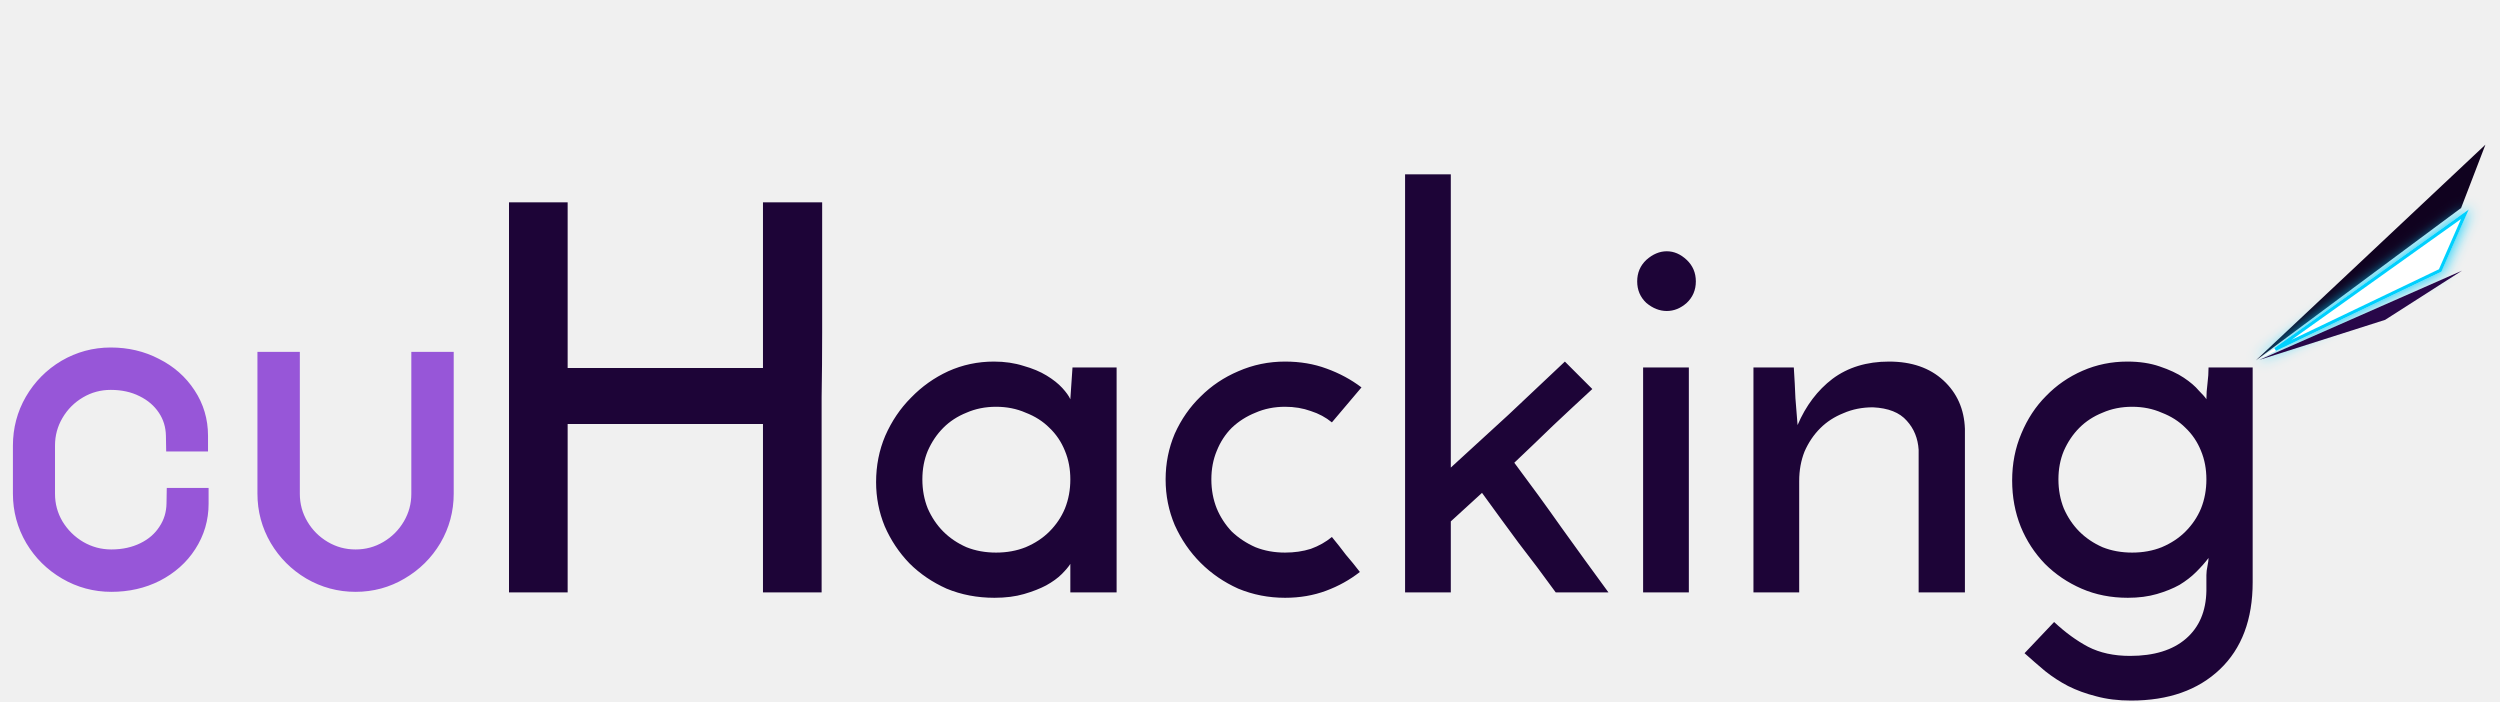
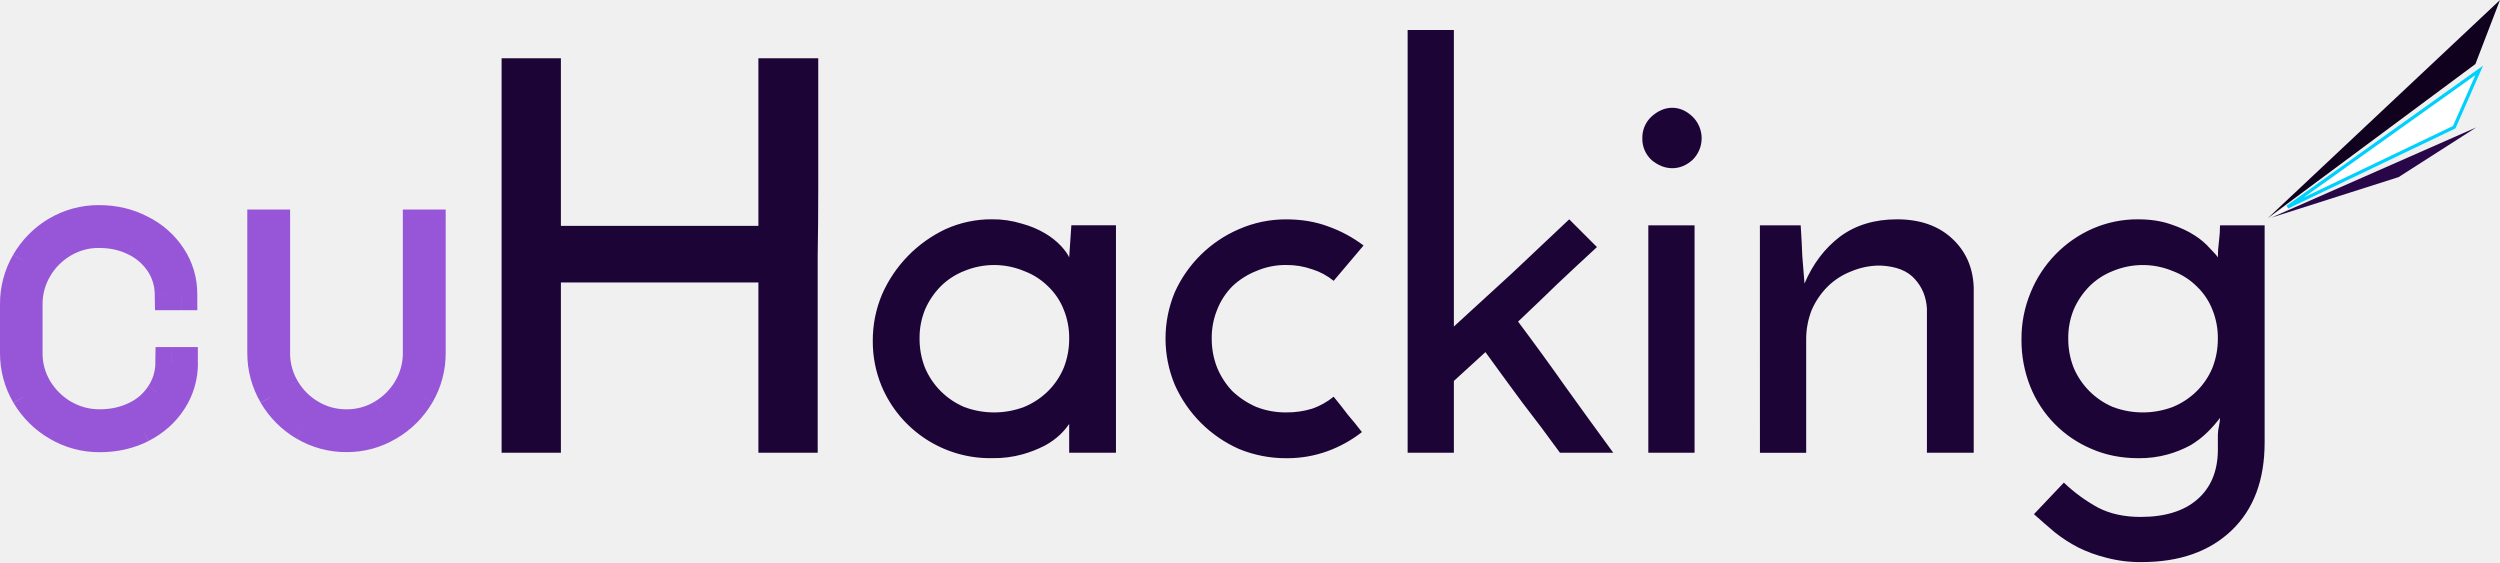
- <svg xmlns="http://www.w3.org/2000/svg" width="2670" height="749" viewBox="0 0 2670 749" fill="none">
-   <path d="M2409.23 384.904L2628.45 222.15L2654.44 154.489L2409.23 384.904Z" fill="#10021F" />
-   <g filter="url(#filter0_d)">
-     <path d="M2412.84 383.329L2607.25 290.239L2636.36 223.967L2412.84 383.329Z" fill="white" />
-     <path d="M2606.1 288.853L2632.48 228.825L2430.02 373.172L2606.1 288.853Z" stroke="#00D0FE" stroke-width="3.467" />
-   </g>
-   <path d="M2629.47 289.042L2547.32 341.596L2412.84 384.422L2629.47 289.042Z" fill="#280749" />
-   <path d="M41.907 527.278C41.907 541.052 45.351 553.783 52.238 565.47C59.333 577.157 68.725 586.444 80.412 593.331C92.307 600.218 105.142 603.661 118.916 603.661C133.107 603.661 145.942 600.844 157.42 595.209C168.899 589.574 177.873 581.748 184.342 571.731C191.021 561.713 194.464 550.444 194.673 537.922H205.942C205.942 552.322 202.081 565.47 194.36 577.365C186.847 589.052 176.412 598.339 163.055 605.226C149.907 611.905 135.194 615.244 118.916 615.244C103.055 615.244 88.342 611.279 74.777 603.348C61.212 595.418 50.464 584.774 42.533 571.418C34.603 557.852 30.638 543.139 30.638 527.278V475.939C30.638 460.078 34.498 445.47 42.22 432.113C50.151 418.548 60.794 407.8 74.151 399.869C87.716 391.939 102.429 387.974 118.29 387.974C134.36 387.974 148.968 391.417 162.116 398.304C175.473 404.982 186.012 414.269 193.734 426.165C201.455 437.852 205.316 450.896 205.316 465.296H194.047C193.838 452.774 190.394 441.504 183.716 431.487C177.038 421.469 167.96 413.643 156.481 408.009C145.212 402.374 132.481 399.556 118.29 399.556C104.516 399.556 91.786 403 80.099 409.887C68.412 416.774 59.125 426.061 52.238 437.748C45.351 449.435 41.907 462.165 41.907 475.939V527.278ZM291.79 392.669H303.372V527.278C303.372 541.052 306.816 553.783 313.703 565.47C320.59 577.157 329.877 586.444 341.564 593.331C353.251 600.218 365.981 603.661 379.755 603.661C393.529 603.661 406.26 600.218 417.947 593.331C429.634 586.444 438.92 577.157 445.807 565.47C452.694 553.783 456.138 541.052 456.138 527.278V392.669H467.721V527.278C467.721 543.139 463.755 557.852 455.825 571.418C447.894 584.774 437.147 595.418 423.581 603.348C410.225 611.279 395.616 615.244 379.755 615.244C363.894 615.244 349.181 611.279 335.616 603.348C322.259 595.418 311.616 584.774 303.685 571.418C295.755 557.852 291.79 543.139 291.79 527.278V392.669Z" fill="#9756D8" />
-   <path d="M52.238 565.47L37.727 574.021L37.783 574.116L37.841 574.211L52.238 565.47ZM80.412 593.331L71.861 607.841L71.917 607.874L71.973 607.907L80.412 593.331ZM157.42 595.209L149.998 580.09L157.42 595.209ZM184.342 571.731L170.328 562.388L170.26 562.49L170.194 562.593L184.342 571.731ZM194.673 537.922V521.079H178.108L177.832 537.641L194.673 537.922ZM205.942 537.922H222.785V521.079H205.942V537.922ZM194.36 577.365L180.232 568.195L180.212 568.226L180.192 568.258L194.36 577.365ZM163.055 605.226L170.683 620.243L170.729 620.22L170.774 620.196L163.055 605.226ZM42.533 571.418L27.993 579.918L28.022 579.967L28.051 580.017L42.533 571.418ZM42.22 432.113L27.68 423.612L27.659 423.648L27.639 423.683L42.22 432.113ZM74.151 399.869L65.65 385.329L65.601 385.358L65.552 385.387L74.151 399.869ZM162.116 398.304L154.301 413.224L154.442 413.298L154.584 413.369L162.116 398.304ZM193.734 426.165L179.606 435.336L179.643 435.393L179.681 435.45L193.734 426.165ZM205.316 465.296V482.139H222.159V465.296H205.316ZM194.047 465.296L177.206 465.576L177.482 482.139H194.047V465.296ZM156.481 408.009L148.949 423.073L149.004 423.101L149.059 423.128L156.481 408.009ZM80.099 409.887L88.65 424.398H88.65L80.099 409.887ZM52.238 437.748L37.727 429.197H37.727L52.238 437.748ZM25.064 527.278C25.064 544.011 29.289 559.701 37.727 574.021L66.749 556.919C61.413 547.864 58.75 538.094 58.75 527.278H25.064ZM37.841 574.211C46.367 588.254 57.759 599.532 71.861 607.841L88.963 578.82C79.69 573.356 72.3 566.059 66.635 556.729L37.841 574.211ZM71.973 607.907C86.439 616.282 102.185 620.504 118.916 620.504V586.818C108.099 586.818 98.176 584.153 88.85 578.754L71.973 607.907ZM118.916 620.504C135.395 620.504 150.811 617.217 164.843 610.328L149.998 580.09C141.074 584.471 130.82 586.818 118.916 586.818V620.504ZM164.843 610.328C178.858 603.448 190.243 593.639 198.491 580.868L170.194 562.593C165.502 569.857 158.939 575.701 149.998 580.09L164.843 610.328ZM198.356 581.073C206.901 568.257 211.253 553.817 211.513 538.203L177.832 537.641C177.675 547.071 175.141 555.169 170.328 562.388L198.356 581.073ZM194.673 554.765H205.942V521.079H194.673V554.765ZM189.099 537.922C189.099 549.12 186.153 559.074 180.232 568.195L208.487 586.536C218.01 571.866 222.785 555.524 222.785 537.922H189.099ZM180.192 568.258C174.406 577.257 166.287 584.61 155.336 590.256L170.774 620.196C186.536 612.069 199.287 600.848 208.528 586.473L180.192 568.258ZM155.428 590.21C144.881 595.567 132.823 598.401 118.916 598.401V632.087C137.566 632.087 154.934 628.242 170.683 620.243L155.428 590.21ZM118.916 598.401C106.013 598.401 94.238 595.215 83.277 588.808L66.276 617.888C82.446 627.342 100.097 632.087 118.916 632.087V598.401ZM83.277 588.808C72.148 582.301 63.471 573.69 57.016 562.819L28.051 580.017C37.457 595.858 50.276 608.534 66.276 617.888L83.277 588.808ZM57.074 562.917C50.666 551.956 47.48 540.181 47.48 527.278H13.795C13.795 546.097 18.54 563.748 27.993 579.918L57.074 562.917ZM47.48 527.278V475.939H13.795V527.278H47.48ZM47.48 475.939C47.48 462.951 50.604 451.263 56.802 440.543L27.639 423.683C18.393 439.676 13.795 457.205 13.795 475.939H47.48ZM56.761 440.614C63.267 429.484 71.878 420.807 82.75 414.352L65.552 385.387C49.71 394.793 37.034 407.612 27.68 423.612L56.761 440.614ZM82.651 414.41C93.612 408.002 105.387 404.817 118.29 404.817V371.131C99.471 371.131 81.82 375.876 65.65 385.329L82.651 414.41ZM118.29 404.817C131.868 404.817 143.761 407.703 154.301 413.224L169.931 383.384C154.176 375.131 136.851 371.131 118.29 371.131V404.817ZM154.584 413.369C165.404 418.779 173.606 426.092 179.606 435.336L207.861 416.995C198.418 402.447 185.541 391.186 169.649 383.239L154.584 413.369ZM179.681 435.45C185.529 444.302 188.473 454.099 188.473 465.296H222.159C222.159 447.692 217.381 431.403 207.786 416.88L179.681 435.45ZM205.316 448.453H194.047V482.139H205.316V448.453ZM210.887 465.015C210.627 449.401 206.274 434.96 197.73 422.144L169.702 440.83C174.514 448.048 177.049 456.147 177.206 465.576L210.887 465.015ZM197.73 422.144C189.3 409.499 177.879 399.75 163.904 392.889L149.059 423.128C158.041 427.537 164.776 433.44 169.702 440.83L197.73 422.144ZM164.014 392.944C150.125 385.999 134.763 382.714 118.29 382.714V416.399C130.2 416.399 140.299 418.748 148.949 423.073L164.014 392.944ZM118.29 382.714C101.557 382.714 85.867 386.938 71.548 395.376L88.65 424.398C97.704 419.062 107.475 416.399 118.29 416.399V382.714ZM71.548 395.376C57.401 403.712 46.063 415.05 37.727 429.197L66.749 446.299C72.186 437.071 79.422 429.835 88.65 424.398L71.548 395.376ZM37.727 429.197C29.289 443.516 25.064 459.206 25.064 475.939H58.75C58.75 465.124 61.413 455.353 66.749 446.299L37.727 429.197ZM25.064 475.939V527.278H58.75V475.939H25.064ZM291.79 392.669V375.827H274.947V392.669H291.79ZM303.372 392.669H320.215V375.827H303.372V392.669ZM313.703 565.47L328.214 556.919L313.703 565.47ZM341.564 593.331L333.013 607.841L341.564 593.331ZM417.947 593.331L409.396 578.82V578.82L417.947 593.331ZM445.807 565.47L431.297 556.919L445.807 565.47ZM456.138 392.669V375.827H439.295V392.669H456.138ZM467.721 392.669H484.563V375.827H467.721V392.669ZM455.825 571.418L470.307 580.017L470.336 579.967L470.365 579.918L455.825 571.418ZM423.581 603.348L415.081 588.808L415.031 588.836L414.982 588.866L423.581 603.348ZM335.616 603.348L327.017 617.831L327.066 617.86L327.115 617.888L335.616 603.348ZM303.685 571.418L289.145 579.918L289.174 579.967L289.203 580.017L303.685 571.418ZM291.79 409.512H303.372V375.827H291.79V409.512ZM286.53 392.669V527.278H320.215V392.669H286.53ZM286.53 527.278C286.53 544.011 290.754 559.701 299.192 574.021L328.214 556.919C322.878 547.864 320.215 538.094 320.215 527.278H286.53ZM299.192 574.021C307.528 588.167 318.866 599.505 333.013 607.841L350.115 578.82C340.887 573.382 333.651 566.146 328.214 556.919L299.192 574.021ZM333.013 607.841C347.332 616.28 363.022 620.504 379.755 620.504V586.818C368.94 586.818 359.169 584.155 350.115 578.82L333.013 607.841ZM379.755 620.504C396.488 620.504 412.178 616.28 426.498 607.841L409.396 578.82C400.341 584.155 390.57 586.818 379.755 586.818V620.504ZM426.498 607.841C440.644 599.505 451.982 588.167 460.318 574.021L431.297 556.919C425.859 566.146 418.623 573.382 409.396 578.82L426.498 607.841ZM460.318 574.021C468.757 559.701 472.981 544.011 472.981 527.278H439.295C439.295 538.094 436.632 547.864 431.297 556.919L460.318 574.021ZM472.981 527.278V392.669H439.295V527.278H472.981ZM456.138 409.512H467.721V375.827H456.138V409.512ZM450.878 392.669V527.278H484.563V392.669H450.878ZM450.878 527.278C450.878 540.181 447.692 551.956 441.284 562.917L470.365 579.918C479.818 563.748 484.563 546.097 484.563 527.278H450.878ZM441.342 562.819C434.888 573.69 426.21 582.301 415.081 588.808L432.082 617.888C448.083 608.534 460.901 595.858 470.307 580.017L441.342 562.819ZM414.982 588.866C404.285 595.217 392.657 598.401 379.755 598.401V632.087C398.575 632.087 416.164 627.34 432.18 617.831L414.982 588.866ZM379.755 598.401C366.852 598.401 355.077 595.215 344.116 588.808L327.115 617.888C343.285 627.342 360.936 632.087 379.755 632.087V598.401ZM344.215 588.866C333.281 582.373 324.66 573.753 318.168 562.819L289.203 580.017C298.572 595.795 311.238 608.462 327.017 617.831L344.215 588.866ZM318.226 562.917C311.818 551.956 308.633 540.181 308.633 527.278H274.947C274.947 546.097 279.692 563.748 289.145 579.918L318.226 562.917ZM308.633 527.278V392.669H274.947V527.278H308.633Z" fill="#9756D8" />
-   <path d="M543.613 632.693V216.063H606.251V393.059H814.853V216.063H878.066C878.066 221.044 878.066 230.43 878.066 244.222C878.066 257.63 878.066 273.721 878.066 292.493C878.066 311.266 878.066 332.145 878.066 355.132C878.066 377.735 877.875 400.913 877.491 424.666C877.491 448.035 877.491 471.213 877.491 494.2C877.491 516.803 877.491 537.491 877.491 556.263C877.491 575.036 877.491 591.318 877.491 605.11C877.491 618.518 877.491 627.713 877.491 632.693H814.853V452.824H606.251V632.693H543.613ZM935.667 514.888C935.667 497.265 938.923 480.791 945.436 465.467C952.332 449.759 961.527 436.159 973.02 424.666C984.513 412.789 997.731 403.403 1012.67 396.507C1028 389.611 1044.28 386.163 1061.52 386.163C1073.01 386.163 1083.55 387.696 1093.12 390.761C1102.7 393.442 1110.94 396.89 1117.83 401.104C1124.73 405.319 1130.29 409.724 1134.5 414.322C1138.71 418.919 1141.59 422.942 1143.12 426.39L1145.42 392.485H1192.54V632.693H1143.12V602.236C1141.2 605.301 1138.14 608.941 1133.93 613.155C1129.71 617.369 1124.16 621.392 1117.26 625.223C1110.75 628.671 1102.89 631.736 1093.7 634.417C1084.5 637.099 1073.97 638.44 1062.09 638.44C1043.7 638.44 1026.66 635.184 1010.95 628.671C995.623 621.775 982.406 612.772 971.296 601.662C960.186 590.168 951.374 576.951 944.862 562.01C938.732 547.069 935.667 531.361 935.667 514.888ZM985.088 512.014C985.088 523.124 987.003 533.468 990.835 543.046C995.049 552.624 1000.6 560.861 1007.5 567.757C1014.4 574.652 1022.63 580.208 1032.21 584.422C1041.79 588.253 1052.32 590.168 1063.82 590.168C1075.31 590.168 1085.85 588.253 1095.42 584.422C1105.38 580.208 1113.81 574.652 1120.71 567.757C1127.99 560.477 1133.54 552.241 1137.37 543.046C1141.2 533.468 1143.12 523.124 1143.12 512.014C1143.12 500.904 1141.2 490.752 1137.37 481.557C1133.54 471.979 1127.99 463.743 1120.71 456.847C1113.81 449.951 1105.38 444.587 1095.42 440.756C1085.85 436.542 1075.31 434.435 1063.82 434.435C1052.32 434.435 1041.79 436.542 1032.21 440.756C1022.63 444.587 1014.4 449.951 1007.5 456.847C1000.6 463.743 995.049 471.979 990.835 481.557C987.003 490.752 985.088 500.904 985.088 512.014ZM1422.46 573.503C1427.82 580.016 1432.8 586.337 1437.4 592.467C1442.38 598.214 1447.36 604.343 1452.34 610.856C1441.61 619.285 1429.54 625.989 1416.13 630.969C1402.73 635.95 1388.17 638.44 1372.46 638.44C1354.84 638.44 1338.17 635.184 1322.46 628.671C1307.14 621.775 1293.73 612.58 1282.24 601.087C1270.74 589.594 1261.55 576.185 1254.65 560.861C1248.14 545.536 1244.88 529.254 1244.88 512.014C1244.88 494.774 1248.14 478.492 1254.65 463.168C1261.55 447.844 1270.74 434.626 1282.24 423.516C1293.73 412.023 1307.14 403.02 1322.46 396.507C1338.17 389.611 1354.84 386.163 1372.46 386.163C1388.55 386.163 1403.3 388.653 1416.71 393.634C1430.5 398.614 1442.95 405.319 1454.06 413.747L1422.46 451.1C1415.94 445.737 1408.47 441.714 1400.04 439.032C1391.62 435.967 1382.42 434.435 1372.46 434.435C1360.97 434.435 1350.43 436.542 1340.85 440.756C1331.28 444.587 1322.85 449.951 1315.57 456.847C1308.67 463.743 1303.31 471.979 1299.48 481.557C1295.65 490.752 1293.73 500.904 1293.73 512.014C1293.73 523.124 1295.65 533.468 1299.48 543.046C1303.31 552.241 1308.67 560.477 1315.57 567.757C1322.85 574.652 1331.28 580.208 1340.85 584.422C1350.43 588.253 1360.97 590.168 1372.46 590.168C1382.42 590.168 1391.62 588.827 1400.04 586.146C1408.47 583.081 1415.94 578.867 1422.46 573.503ZM1671.29 386.163L1700.6 415.471C1686.04 428.88 1672.06 441.906 1658.65 454.548C1645.62 467.191 1631.83 480.408 1617.27 494.2C1634.51 517.186 1651.37 540.364 1667.84 563.734C1684.32 586.72 1700.98 609.707 1717.84 632.693H1661.52C1648.5 614.687 1635.28 597.064 1621.87 579.824C1608.85 562.201 1595.82 544.387 1582.79 526.381L1549.46 556.838V632.693H1500.62V186.181H1549.46V499.372C1570.92 479.833 1591.41 461.061 1610.95 443.055C1630.49 424.666 1650.61 405.702 1671.29 386.163ZM1748.52 300.539C1748.52 291.344 1751.77 283.682 1758.29 277.552C1765.18 271.422 1772.46 268.358 1780.12 268.358C1787.79 268.358 1794.87 271.422 1801.39 277.552C1807.9 283.682 1811.16 291.344 1811.16 300.539C1811.16 309.733 1807.9 317.395 1801.39 323.525C1794.87 329.272 1787.79 332.145 1780.12 332.145C1772.46 332.145 1765.18 329.272 1758.29 323.525C1751.77 317.395 1748.52 309.733 1748.52 300.539ZM1803.69 632.693H1754.84V392.485H1803.69V632.693ZM1872.69 392.485H1915.79C1916.56 404.361 1917.13 415.279 1917.51 425.24C1918.28 434.818 1919.05 444.396 1919.81 453.973C1928.62 433.286 1941.07 416.812 1957.16 404.552C1973.64 392.293 1993.75 386.163 2017.5 386.163C2041.64 386.163 2060.99 392.868 2075.55 406.276C2090.1 419.685 2097.77 436.925 2098.53 457.996V632.693H2049.11V480.408C2048.34 468.148 2044.13 457.804 2036.47 449.376C2028.81 440.565 2016.74 435.776 2000.26 435.01C1988.77 435.01 1978.24 437.117 1968.66 441.331C1959.08 445.162 1950.84 450.525 1943.95 457.421C1937.05 464.317 1931.5 472.554 1927.28 482.132C1923.45 491.71 1921.54 502.245 1921.54 513.738V632.693H1872.69V392.485ZM2148.98 513.164C2148.98 495.158 2152.24 478.492 2158.75 463.168C2165.26 447.461 2174.07 434.052 2185.18 422.942C2196.29 411.448 2209.32 402.445 2224.26 395.933C2239.2 389.42 2255.1 386.163 2271.96 386.163C2284.98 386.163 2296.48 387.887 2306.44 391.335C2316.78 394.783 2325.4 398.806 2332.3 403.403C2339.19 408 2344.56 412.598 2348.39 417.195C2352.6 421.409 2355.28 424.474 2356.43 426.39C2356.43 421.026 2356.82 415.471 2357.58 409.724C2358.35 403.595 2358.73 397.848 2358.73 392.485H2405.85V621.775C2405.85 661.618 2394.17 692.65 2370.8 714.87C2347.43 737.09 2315.82 748.2 2275.98 748.2C2262.19 748.2 2249.74 746.668 2238.63 743.603C2227.9 740.921 2217.94 737.282 2208.75 732.685C2199.93 728.087 2191.7 722.724 2184.04 716.594C2176.76 710.464 2169.48 704.143 2162.2 697.63L2193.8 664.3C2205.68 675.41 2217.75 684.221 2230.01 690.734C2242.65 697.247 2257.59 700.504 2274.83 700.504C2300.5 700.504 2320.42 694.374 2334.6 682.114C2348.77 669.855 2356.05 652.807 2356.43 630.969V614.304C2356.43 611.239 2356.82 607.983 2357.58 604.535C2358.35 600.704 2358.73 597.831 2358.73 595.915C2355.28 600.512 2350.88 605.493 2345.52 610.856C2340.53 615.837 2334.6 620.434 2327.7 624.648C2320.8 628.479 2312.76 631.736 2303.57 634.417C2294.37 637.099 2284.03 638.44 2272.53 638.44C2254.53 638.44 2238.05 635.184 2223.11 628.671C2208.17 622.158 2195.15 613.346 2184.04 602.236C2172.93 590.743 2164.31 577.526 2158.18 562.585C2152.05 547.26 2148.98 530.787 2148.98 513.164ZM2198.4 512.014C2198.4 523.124 2200.32 533.468 2204.15 543.046C2208.36 552.624 2213.92 560.861 2220.81 567.757C2227.71 574.652 2235.95 580.208 2245.52 584.422C2255.1 588.253 2265.64 590.168 2277.13 590.168C2288.62 590.168 2299.16 588.253 2308.74 584.422C2318.7 580.208 2327.13 574.652 2334.02 567.757C2341.3 560.477 2346.86 552.241 2350.69 543.046C2354.52 533.468 2356.43 523.124 2356.43 512.014C2356.43 500.904 2354.52 490.752 2350.69 481.557C2346.86 471.979 2341.3 463.743 2334.02 456.847C2327.13 449.951 2318.7 444.587 2308.74 440.756C2299.16 436.542 2288.62 434.435 2277.13 434.435C2265.64 434.435 2255.1 436.542 2245.52 440.756C2235.95 444.587 2227.71 449.951 2220.81 456.847C2213.92 463.743 2208.36 471.979 2204.15 481.557C2200.32 490.752 2198.4 500.904 2198.4 512.014Z" fill="#1D0437" />
-   <defs>
-     <filter id="filter0_d" x="2397.56" y="208.686" width="254.085" height="189.925" filterUnits="userSpaceOnUse" color-interpolation-filters="sRGB">
-       <feFlood flood-opacity="0" result="BackgroundImageFix" />
-       <feColorMatrix in="SourceAlpha" type="matrix" values="0 0 0 0 0 0 0 0 0 0 0 0 0 0 0 0 0 0 127 0" />
-       <feOffset />
-       <feGaussianBlur stdDeviation="7.641" />
-       <feColorMatrix type="matrix" values="0 0 0 0 0 0 0 0 0 0.817 0 0 0 0 0.996 0 0 0 1 0" />
-       <feBlend mode="normal" in2="BackgroundImageFix" result="effect1_dropShadow" />
-       <feBlend mode="normal" in="SourceGraphic" in2="effect1_dropShadow" result="shape" />
-     </filter>
-   </defs>
+ <svg xmlns="http://www.w3.org/2000/svg" id="b905d59f-3164-44f3-aa45-0145e60651d4" data-name="Layer 1" viewBox="0 0 2640.65 593.71">
+   <path d="M2409.23,384.9l219.22-162.75,26-67.66Z" transform="translate(-13.79 -154.49)" fill="#10021f" />
+   <path d="M2412.84,383.33l194.41-93.09L2636.36,224Z" transform="translate(-13.79 -154.49)" fill="#fff" />
+   <path d="M2606.1,288.85l26.38-60L2430,373.17Z" transform="translate(-13.79 -154.49)" fill="none" stroke="#00d0fe" stroke-width="3.47" />
+   <path d="M2629.47,289l-82.15,52.56-134.48,42.82Z" transform="translate(-13.79 -154.49)" fill="#280749" />
+   <path d="M41.91,527.28a73.87,73.87,0,0,0,10.33,38.19,80,80,0,0,0,28.17,27.86,75.54,75.54,0,0,0,38.51,10.33q21.29,0,38.5-8.45a65.72,65.72,0,0,0,26.92-23.48,61.51,61.51,0,0,0,10.33-33.81h11.27a70.93,70.93,0,0,1-11.58,39.44q-11.27,17.53-31.31,27.87-19.71,10-44.13,10a85.93,85.93,0,0,1-44.14-11.89,89.26,89.26,0,0,1-32.25-31.93,86,86,0,0,1-11.89-44.14V475.94a86.06,86.06,0,0,1,11.58-43.83,89.23,89.23,0,0,1,31.93-32.24A86,86,0,0,1,118.29,388q24.11,0,43.83,10.33a78.91,78.91,0,0,1,31.61,27.87,69.36,69.36,0,0,1,11.59,39.13H194.05a61.54,61.54,0,0,0-10.33-33.81A67.94,67.94,0,0,0,156.48,408q-16.9-8.46-38.19-8.45A73.87,73.87,0,0,0,80.1,409.89a77.35,77.35,0,0,0-27.86,27.86,73.84,73.84,0,0,0-10.33,38.19ZM291.79,392.67h11.58V527.28a74,74,0,0,0,10.33,38.19,77.58,77.58,0,0,0,27.86,27.86,75.78,75.78,0,0,0,76.39,0,77.58,77.58,0,0,0,27.86-27.86,74,74,0,0,0,10.33-38.19V392.67h11.58V527.28a86,86,0,0,1-11.89,44.14,89.34,89.34,0,0,1-32.25,31.93,84.24,84.24,0,0,1-43.82,11.89,85.9,85.9,0,0,1-44.14-11.89,90.14,90.14,0,0,1-31.94-31.93,86,86,0,0,1-11.89-44.14Z" transform="translate(-13.79 -154.49)" fill="#9756d8" />
+   <path d="M52.24,565.47,37.73,574l.05.1.06.09Zm28.17,27.86-8.55,14.51.06,0,0,0Zm77,1.88L150,580.09Zm26.92-23.48-14-9.34-.07.1-.07.1Zm10.33-33.81V521.08H178.11l-.28,16.56Zm11.27,0h16.85V521.08H205.94Zm-11.58,39.44-14.13-9.16,0,0,0,0Zm-31.31,27.87,7.63,15,0,0,0,0ZM42.53,571.42,28,579.92l0,.05,0,0Zm-.31-139.31-14.54-8.5,0,0,0,0Zm31.93-32.24-8.5-14.54-.05,0,0,0Zm88-1.57-7.82,14.92.14.08.14.07Zm31.61,27.87-14.12,9.17,0,.05,0,.06Zm11.59,39.13v16.84h16.84V465.3Zm-11.27,0-16.84.28.27,16.56h16.57ZM156.48,408,149,423.07l.05,0,.06,0ZM80.1,409.89l8.55,14.51h0ZM52.24,437.75,37.73,429.2h0ZM25.06,527.28A90.71,90.71,0,0,0,37.73,574l29-17.1a57,57,0,0,1-8-29.64Zm12.78,46.93a97,97,0,0,0,34,33.63l17.1-29a63.24,63.24,0,0,1-22.33-22.09ZM72,607.91a92.44,92.44,0,0,0,47,12.59V586.82a58.73,58.73,0,0,1-30.07-8.07Zm47,12.59c16.48,0,31.89-3.28,45.92-10.17L150,580.09c-8.93,4.38-19.18,6.73-31.08,6.73Zm45.92-10.17a82.53,82.53,0,0,0,33.65-29.46l-28.3-18.28A48.84,48.84,0,0,1,150,580.09Zm33.52-29.26a78.33,78.33,0,0,0,13.15-42.87l-33.68-.56a44.64,44.64,0,0,1-7.5,24.75Zm-3.69-26.3h11.27V521.08H194.67Zm-5.57-16.85a54.16,54.16,0,0,1-8.87,30.28l28.26,18.34a87.82,87.82,0,0,0,14.3-48.62Zm-8.91,30.34c-5.78,9-13.9,16.35-24.85,22l15.43,29.94c15.77-8.13,28.52-19.35,37.76-33.73Zm-24.76,22c-10.55,5.36-22.61,8.19-36.51,8.19v33.69c18.65,0,36-3.85,51.76-11.85Zm-36.51,8.19a69.06,69.06,0,0,1-35.64-9.59l-17,29.08a102.8,102.8,0,0,0,52.64,14.2Zm-35.64-9.59a72.39,72.39,0,0,1-26.26-26l-29,17.2a106.18,106.18,0,0,0,38.23,37.87ZM57.07,562.92a69.18,69.18,0,0,1-9.59-35.64H13.79A102.8,102.8,0,0,0,28,579.92Zm-9.59-35.64V475.94H13.79v51.34Zm0-51.34a69.17,69.17,0,0,1,9.32-35.4L27.64,423.68a102.84,102.84,0,0,0-13.85,52.26Zm9.28-35.33a72.47,72.47,0,0,1,26-26.26l-17.2-29a106,106,0,0,0-37.87,38.22Zm25.89-26.2a69.09,69.09,0,0,1,35.64-9.59V371.13a102.8,102.8,0,0,0-52.64,14.2Zm35.64-9.59c13.58,0,25.47,2.88,36,8.4l15.63-29.84c-15.75-8.25-33.08-12.25-51.64-12.25Zm36.29,8.55a62.06,62.06,0,0,1,25,22L207.86,417a95.8,95.8,0,0,0-38.21-33.75Zm25.1,22.08a52.6,52.6,0,0,1,8.79,29.85h33.69a86.31,86.31,0,0,0-14.37-48.42Zm25.64,13H194.05v33.69h11.27ZM210.89,465a78.39,78.39,0,0,0-13.16-42.88l-28,18.69a44.73,44.73,0,0,1,7.51,24.75Zm-13.16-42.88a84.81,84.81,0,0,0-33.83-29.25l-14.84,30.24a51.11,51.11,0,0,1,20.64,17.7ZM164,392.94c-13.89-6.94-29.25-10.23-45.72-10.23V416.4c11.91,0,22,2.35,30.66,6.67Zm-45.72-10.23a90.71,90.71,0,0,0-46.74,12.67l17.1,29a57,57,0,0,1,29.64-8ZM71.55,395.38A94.19,94.19,0,0,0,37.73,429.2l29,17.1a60.58,60.58,0,0,1,21.9-21.9ZM37.73,429.2a90.71,90.71,0,0,0-12.67,46.74H58.75a57,57,0,0,1,8-29.64ZM25.06,475.94v51.34H58.75V475.94Zm266.73-83.27V375.83H275v16.84Zm11.58,0h16.84V375.83H303.37Zm10.33,172.8,14.51-8.55Zm27.86,27.86L333,607.84Zm76.39,0-8.55-14.51h0Zm27.86-27.86-14.51-8.55Zm10.33-172.8V375.83H439.3v16.84Zm11.58,0h16.84V375.83H467.72ZM455.83,571.42l14.48,8.6,0,0,0-.05Zm-32.25,31.93-8.5-14.54-.05,0,0,0Zm-88,0L327,617.83l.05,0,0,0Zm-31.94-31.93-14.54,8.5,0,.05,0,0ZM291.79,409.51h11.58V375.83H291.79Zm-5.26-16.84V527.28h33.68V392.67Zm0,134.61A90.7,90.7,0,0,0,299.19,574l29-17.1a57.13,57.13,0,0,1-8-29.64ZM299.19,574A94.34,94.34,0,0,0,333,607.84l17.1-29a60.74,60.74,0,0,1-21.9-21.9ZM333,607.84a90.71,90.71,0,0,0,46.75,12.66V586.82a57,57,0,0,1-29.65-8Zm46.75,12.66a90.7,90.7,0,0,0,46.74-12.66l-17.1-29a57,57,0,0,1-29.64,8Zm46.74-12.66A94.34,94.34,0,0,0,460.32,574l-29-17.1a60.74,60.74,0,0,1-21.9,21.9ZM460.32,574A90.7,90.7,0,0,0,473,527.28H439.3a57.13,57.13,0,0,1-8,29.64ZM473,527.28V392.67H439.3V527.28ZM456.14,409.51h11.58V375.83H456.14Zm-5.26-16.84V527.28h33.68V392.67Zm0,134.61a69.09,69.09,0,0,1-9.6,35.64l29.08,17a102.71,102.71,0,0,0,14.2-52.64Zm-9.54,35.54a72.39,72.39,0,0,1-26.26,26l17,29.08A106.18,106.18,0,0,0,470.31,580Zm-26.36,26a67.42,67.42,0,0,1-35.22,9.53v33.69a101.11,101.11,0,0,0,52.42-14.26Zm-35.22,9.53a69.06,69.06,0,0,1-35.64-9.59l-17,29.08a102.87,102.87,0,0,0,52.65,14.2Zm-35.55-9.53a73.28,73.28,0,0,1-26-26l-29,17.2A106.94,106.94,0,0,0,327,617.83Zm-26-26a69.09,69.09,0,0,1-9.6-35.64H275a102.79,102.79,0,0,0,14.19,52.64Zm-9.6-35.64V392.67H275V527.28Z" transform="translate(-13.79 -154.49)" fill="#9756d8" />
+   <path d="M543.61,632.69V216.06h62.64v177h208.6v-177h63.22V355.13q0,33.9-.58,69.54v208H814.85V452.82H606.25V632.69Zm392.06-117.8a124.89,124.89,0,0,1,9.77-49.42,137.12,137.12,0,0,1,67.23-69,117.64,117.64,0,0,1,48.85-10.35,103.36,103.36,0,0,1,31.6,4.6,97.82,97.82,0,0,1,24.71,10.34,76.66,76.66,0,0,1,16.67,13.22q6.32,6.9,8.62,12.07l2.3-33.91h47.12V632.69h-49.42V602.24a66.7,66.7,0,0,1-9.19,10.92,75.09,75.09,0,0,1-16.67,12.06,125.8,125.8,0,0,1-23.56,9.2,113.17,113.17,0,0,1-31.61,4A124.33,124.33,0,0,1,944.86,562,122.94,122.94,0,0,1,935.67,514.89ZM985.09,512a82.66,82.66,0,0,0,5.75,31,78,78,0,0,0,41.37,41.37,89.73,89.73,0,0,0,63.21,0,78.64,78.64,0,0,0,25.29-16.66,76.09,76.09,0,0,0,16.66-24.71,82.86,82.86,0,0,0,5.75-31,78.41,78.41,0,0,0-5.75-30.45,68.65,68.65,0,0,0-16.66-24.71,71.51,71.51,0,0,0-25.29-16.09,82.07,82.07,0,0,0-63.21,0,72.57,72.57,0,0,0-24.71,16.09,80,80,0,0,0-16.66,24.71A78.22,78.22,0,0,0,985.09,512Zm437.37,61.49q8,9.78,14.94,19,7.47,8.61,14.94,18.39A133.52,133.52,0,0,1,1416.13,631a124.41,124.41,0,0,1-43.67,7.47,129.32,129.32,0,0,1-50-9.77,133.09,133.09,0,0,1-67.81-67.81,127,127,0,0,1,0-97.69,131,131,0,0,1,67.81-66.66,123,123,0,0,1,50-10.35q24.13,0,44.25,7.47a140,140,0,0,1,37.35,20.12l-31.6,37.35A66.79,66.79,0,0,0,1400,439a80.21,80.21,0,0,0-27.58-4.6,77.56,77.56,0,0,0-31.61,6.33,79.08,79.08,0,0,0-25.28,16.09,72.47,72.47,0,0,0-16.09,24.71,78.41,78.41,0,0,0-5.75,30.45,82.86,82.86,0,0,0,5.75,31,80.85,80.85,0,0,0,16.09,24.71,88,88,0,0,0,25.28,16.66,84.43,84.43,0,0,0,31.61,5.75,90.55,90.55,0,0,0,27.58-4A75.62,75.62,0,0,0,1422.46,573.5Zm248.83-187.34,29.31,29.31q-21.84,20.11-41.95,39.08-19.55,19-41.38,39.65,25.86,34.49,50.57,69.53,24.72,34.49,50,69h-56.32q-19.53-27-39.65-52.87-19.53-26.43-39.08-53.44l-33.33,30.46v75.85h-48.84V186.18h48.84V499.37q32.19-29.31,61.49-56.32Q1640.26,415.48,1671.29,386.16Zm77.23-85.62a30.23,30.23,0,0,1,9.77-23q10.34-9.19,21.83-9.19t21.27,9.19a31.92,31.92,0,0,1,0,46q-9.78,8.63-21.27,8.62t-21.83-8.62A30.23,30.23,0,0,1,1748.52,300.54Zm55.17,332.15h-48.85V392.48h48.85Zm69-240.21h43.1q1.15,17.82,1.72,32.76,1.15,14.37,2.3,28.73,13.21-31,37.35-49.42,24.72-18.39,60.34-18.39,36.21,0,58.05,20.12t23,51.72V632.69h-49.42V480.41q-1.15-18.39-12.64-31Q2025,436.17,2000.26,435a77.68,77.68,0,0,0-31.6,6.32A72.47,72.47,0,0,0,1944,457.42a80.27,80.27,0,0,0-16.67,24.71,84.39,84.39,0,0,0-5.74,31.61v119h-48.85ZM2149,513.16a126.52,126.52,0,0,1,9.77-50,125.05,125.05,0,0,1,65.51-67.24,118.11,118.11,0,0,1,47.7-9.77q19.53,0,34.48,5.17,15.51,5.18,25.86,12.07a75.05,75.05,0,0,1,16.09,13.8q6.32,6.32,8,9.19a127.34,127.34,0,0,1,1.15-16.67,138.49,138.49,0,0,0,1.15-17.24h47.12v229.3q0,59.76-35,93.09T2276,748.2a140.23,140.23,0,0,1-37.35-4.6,145.05,145.05,0,0,1-29.88-10.92A151,151,0,0,1,2184,716.59q-10.92-9.2-21.84-19l31.6-33.33A170.51,170.51,0,0,0,2230,690.73q19,9.78,44.82,9.77,38.51,0,59.77-18.39T2356.43,631V614.3a45.56,45.56,0,0,1,1.15-9.77,48,48,0,0,0,1.15-8.62,143.46,143.46,0,0,1-13.21,15,95.83,95.83,0,0,1-17.82,13.79,117.41,117.41,0,0,1-24.13,9.77,110.89,110.89,0,0,1-31,4q-27,0-49.42-9.77a119.48,119.48,0,0,1-64.93-66.08A131.87,131.87,0,0,1,2149,513.16ZM2198.4,512a82.86,82.86,0,0,0,5.75,31,78,78,0,0,0,41.37,41.37,89.76,89.76,0,0,0,63.22,0A78.49,78.49,0,0,0,2334,567.76a76.12,76.12,0,0,0,16.67-24.71,82.85,82.85,0,0,0,5.74-31,78.4,78.4,0,0,0-5.74-30.45A68.67,68.67,0,0,0,2334,456.85a71.38,71.38,0,0,0-25.28-16.09,82.09,82.09,0,0,0-63.22,0,72.66,72.66,0,0,0-24.71,16.09,80.13,80.13,0,0,0-16.66,24.71A78.41,78.41,0,0,0,2198.4,512Z" transform="translate(-13.79 -154.49)" fill="#1d0437" />
</svg>
